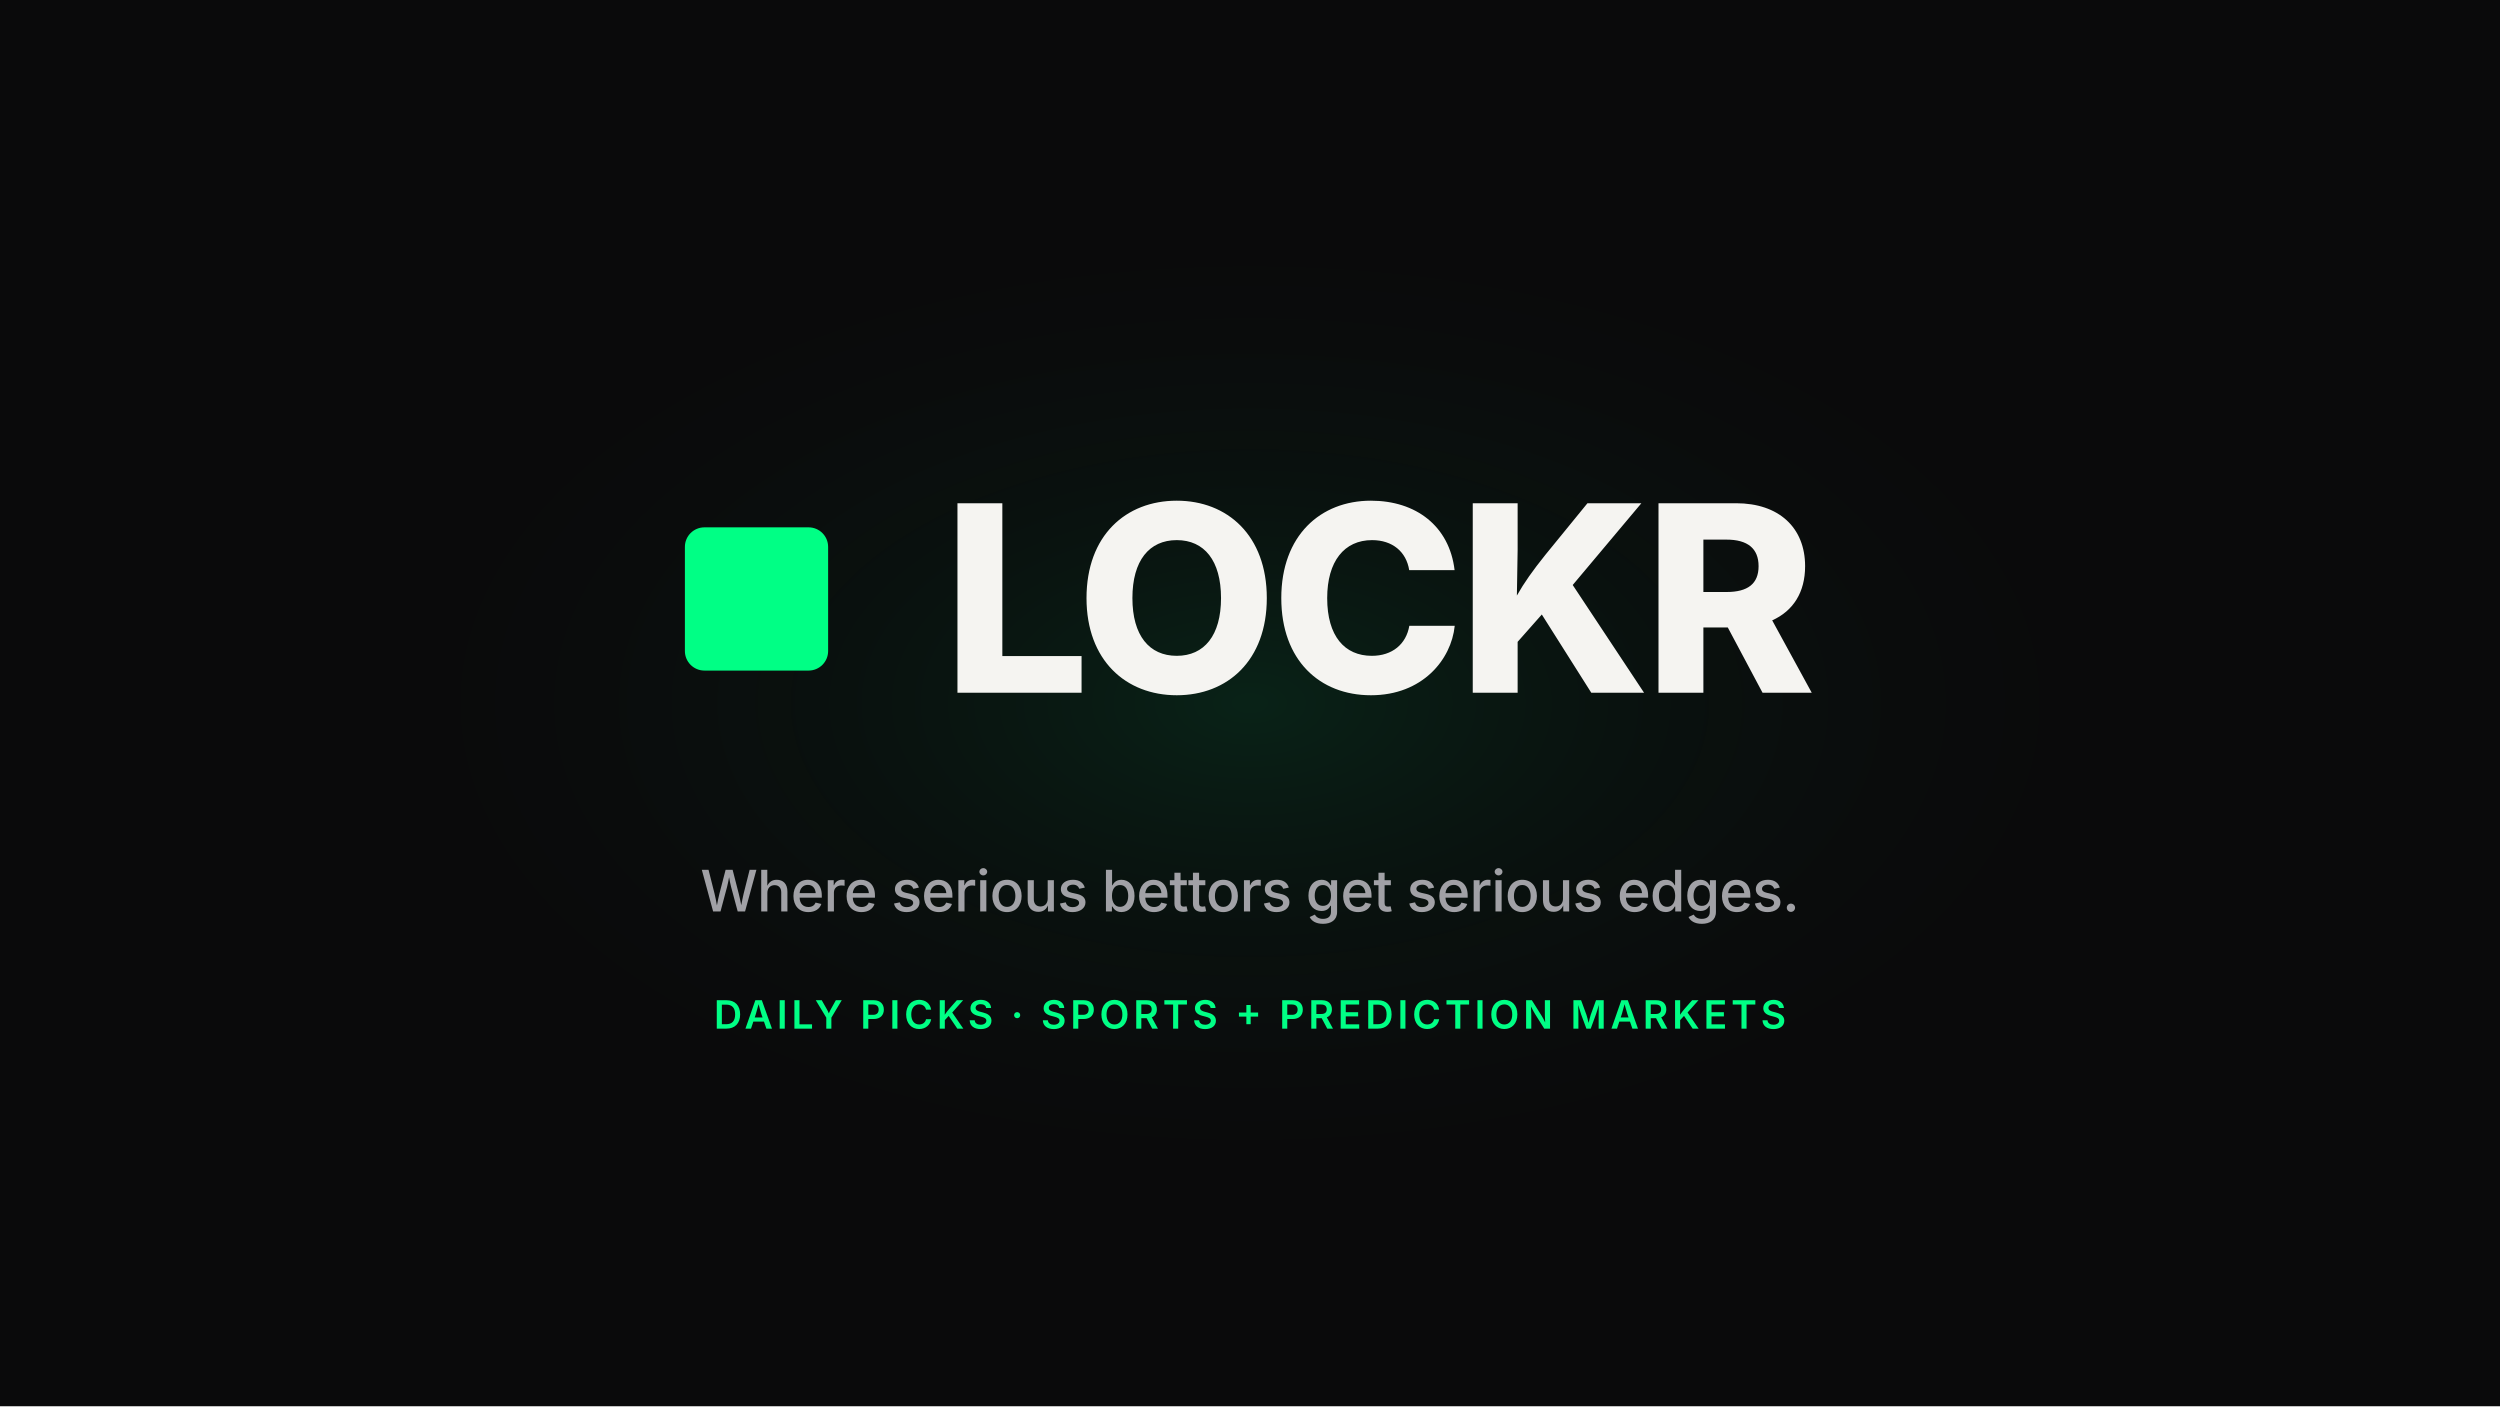
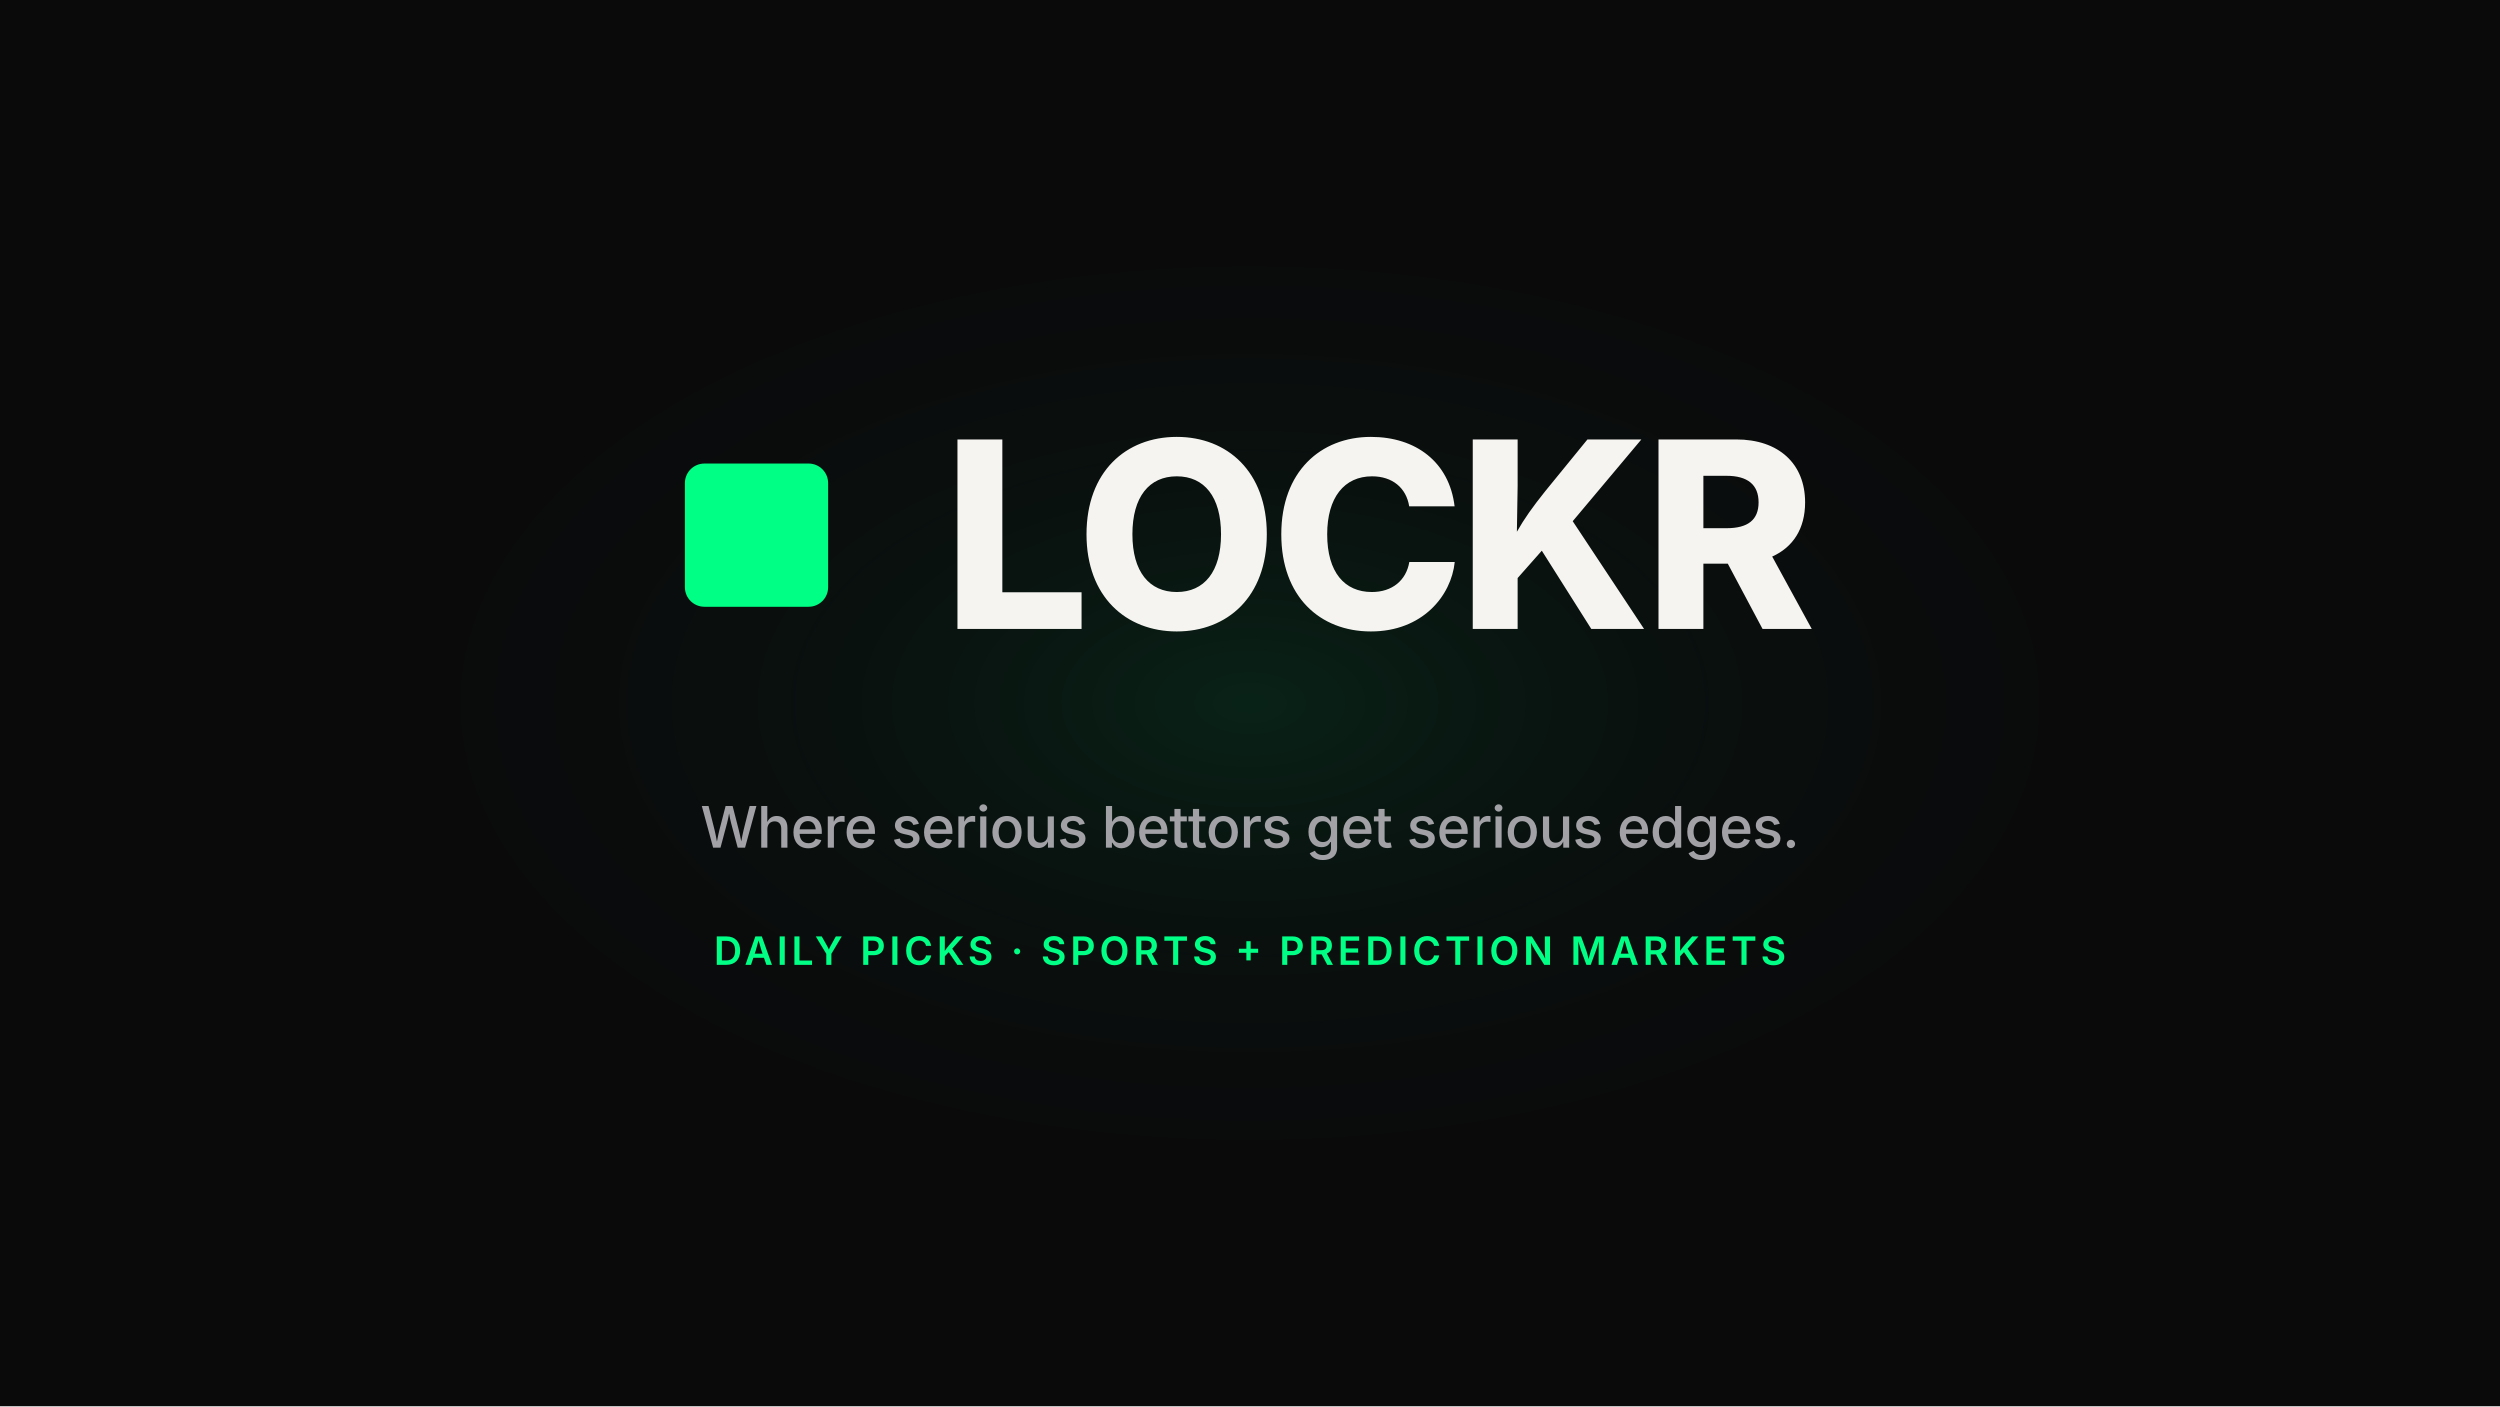
<svg xmlns="http://www.w3.org/2000/svg" width="1920" height="1080" viewBox="0 0 1920 1080">
  <rect width="1920" height="1080" fill="#0a0a0b" />
  <defs>
    <radialGradient id="splashGlow" cx="50%" cy="50%" r="55%">
      <stop offset="0%" stop-color="#00ff85" stop-opacity="0.10" />
      <stop offset="65%" stop-color="#0a0a0b" stop-opacity="0" />
    </radialGradient>
  </defs>
  <rect width="1920" height="1080" fill="url(#splashGlow)" />
-   <rect x="526" y="405" width="110" height="110" rx="15" fill="#00ff85" />
-   <text x="724" y="532" font-family="-apple-system, BlinkMacSystemFont, 'Segoe UI', Inter, system-ui, sans-serif" font-size="200" font-weight="800" letter-spacing="-5" fill="#f5f4f1">LOCKR</text>
-   <text x="960" y="700" font-family="-apple-system, BlinkMacSystemFont, 'Segoe UI', Inter, system-ui, sans-serif" font-size="44" font-weight="500" letter-spacing="-0.6" fill="#a1a1a6" text-anchor="middle">Where serious bettors get serious edges.</text>
-   <text x="960" y="790" font-family="-apple-system, BlinkMacSystemFont, 'Segoe UI', Inter, system-ui, sans-serif" font-size="30" font-weight="600" letter-spacing="3" fill="#00ff85" text-anchor="middle">DAILY PICKS · SPORTS + PREDICTION MARKETS</text>
+   <rect x="526" y="356" width="110" height="110" rx="15" fill="#00ff85" />
+   <text x="724" y="483" font-family="-apple-system, BlinkMacSystemFont, 'Segoe UI', Inter, system-ui, sans-serif" font-size="200" font-weight="800" letter-spacing="-5" fill="#f5f4f1">LOCKR</text>
+   <text x="960" y="651" font-family="-apple-system, BlinkMacSystemFont, 'Segoe UI', Inter, system-ui, sans-serif" font-size="44" font-weight="500" letter-spacing="-0.6" fill="#a1a1a6" text-anchor="middle">Where serious bettors get serious edges.</text>
+   <text x="960" y="741" font-family="-apple-system, BlinkMacSystemFont, 'Segoe UI', Inter, system-ui, sans-serif" font-size="30" font-weight="600" letter-spacing="3" fill="#00ff85" text-anchor="middle">DAILY PICKS · SPORTS + PREDICTION MARKETS</text>
</svg>
